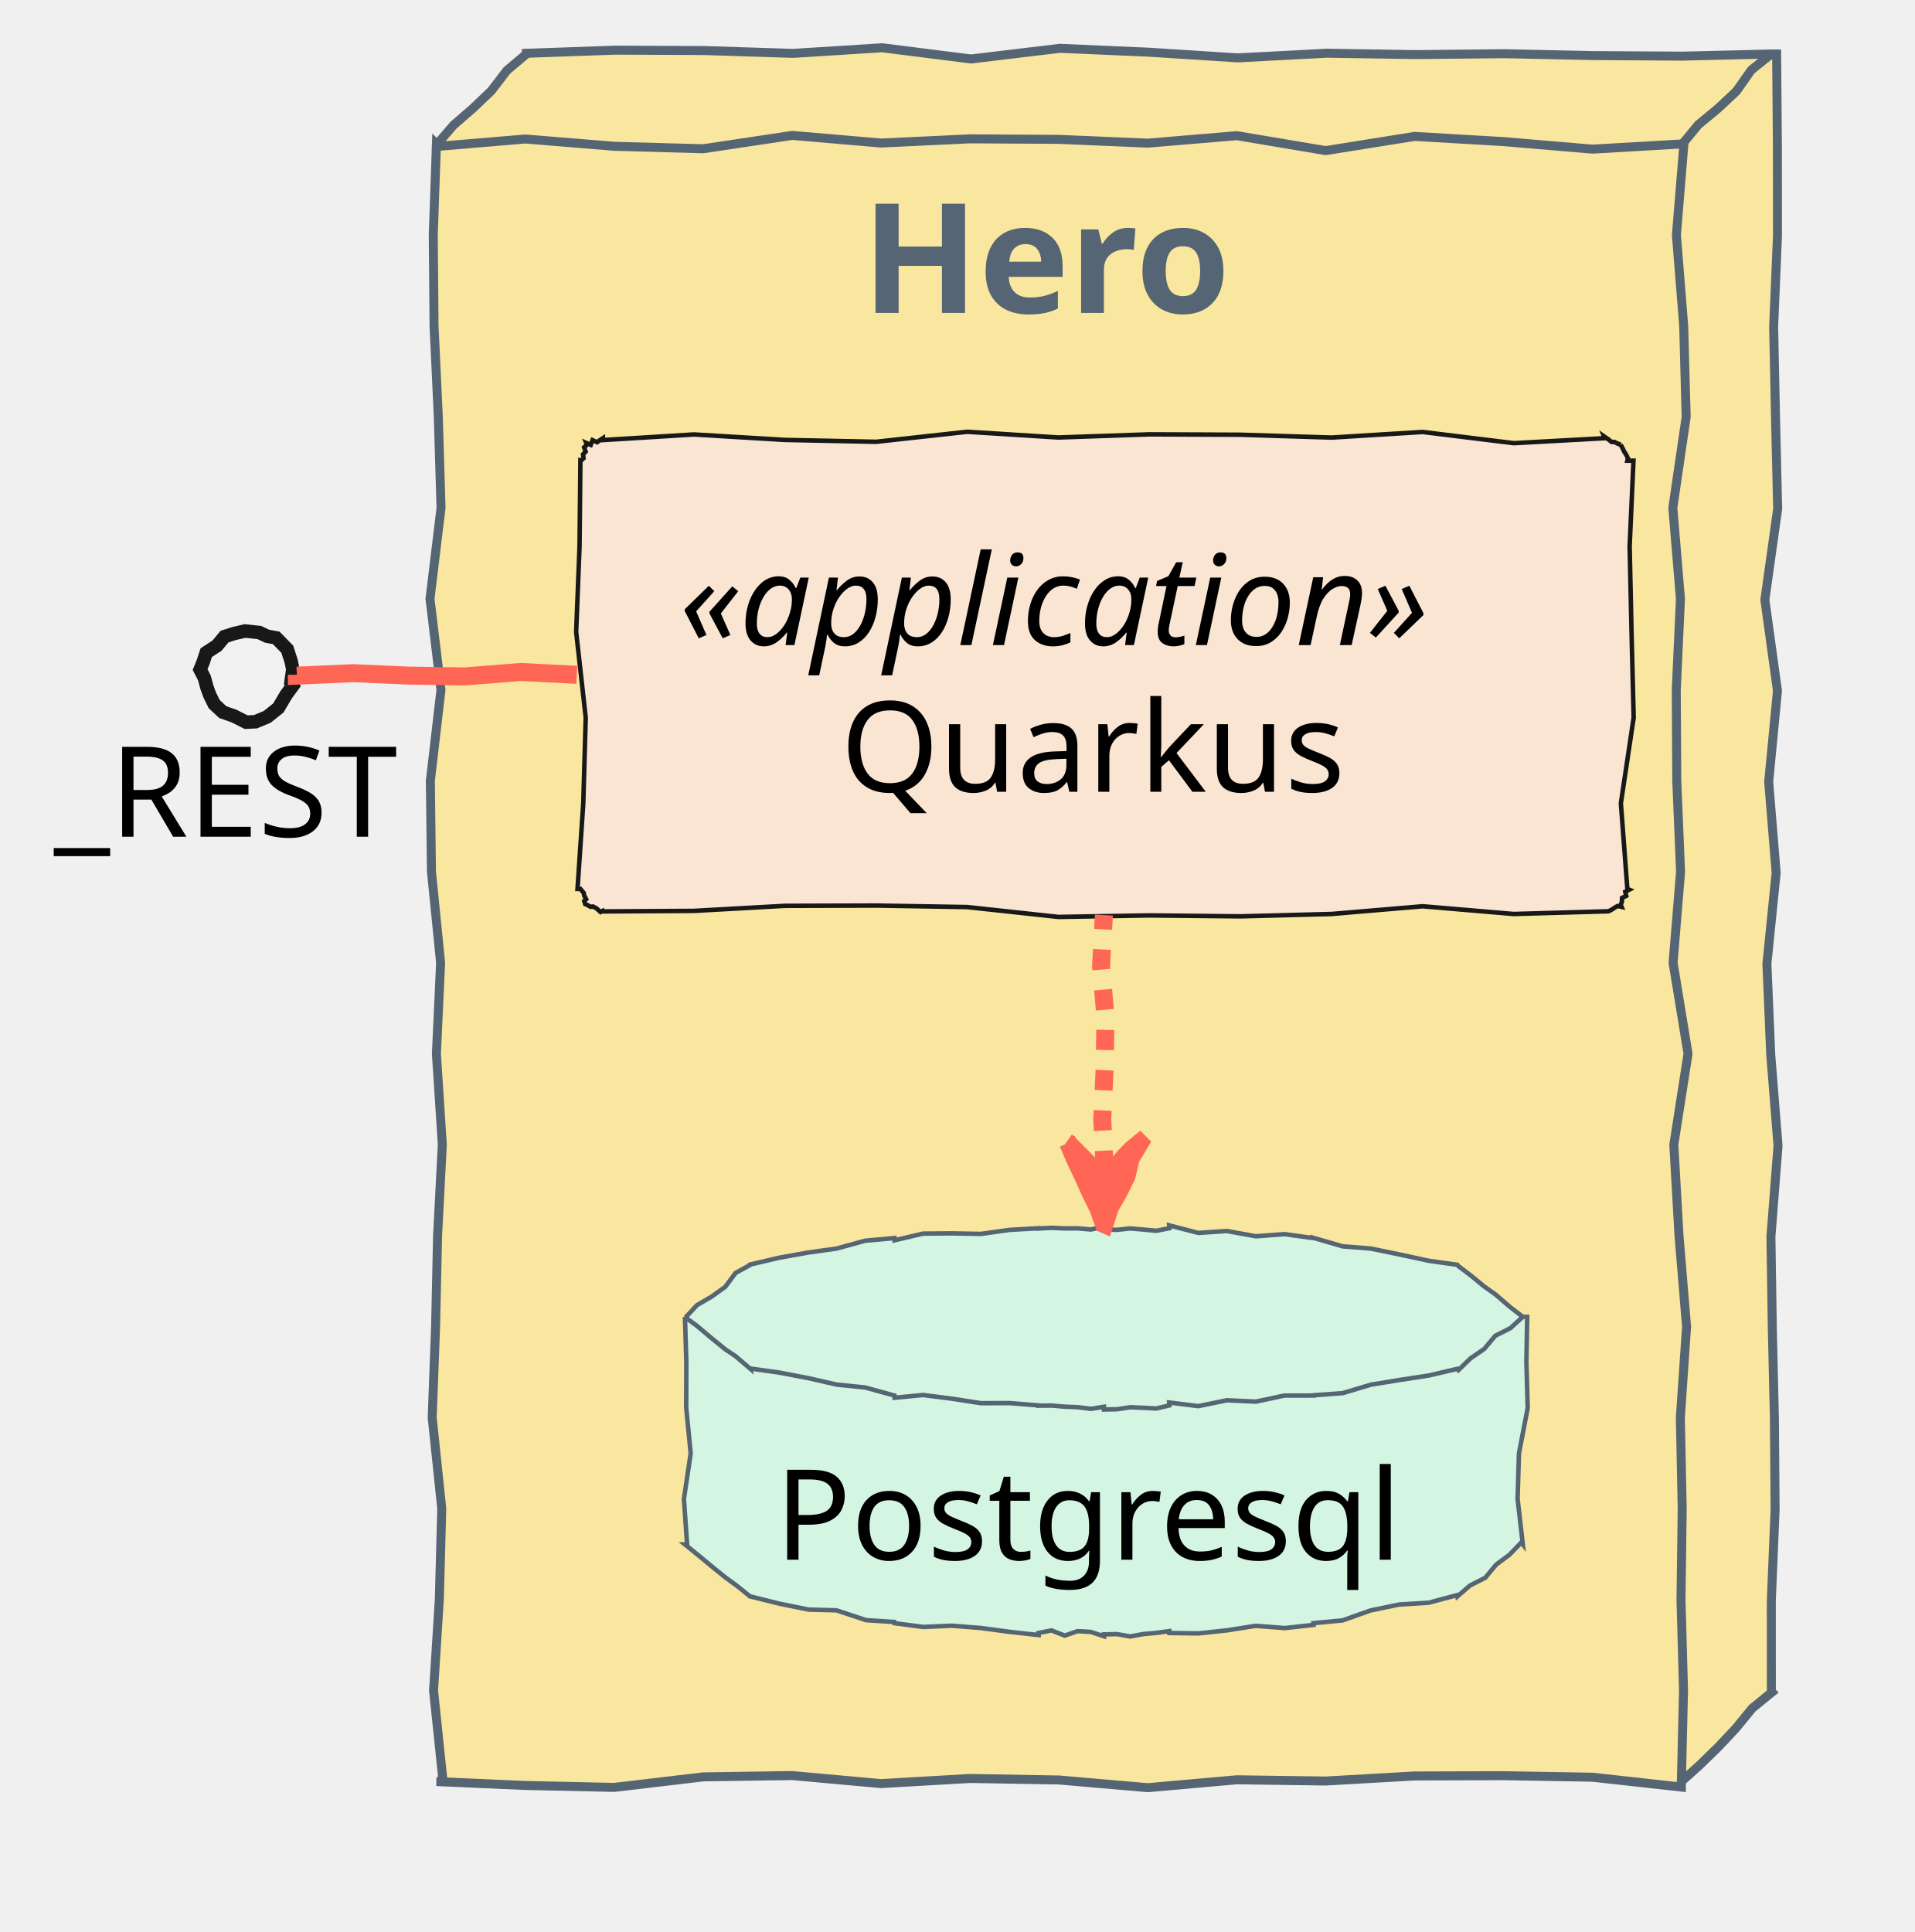
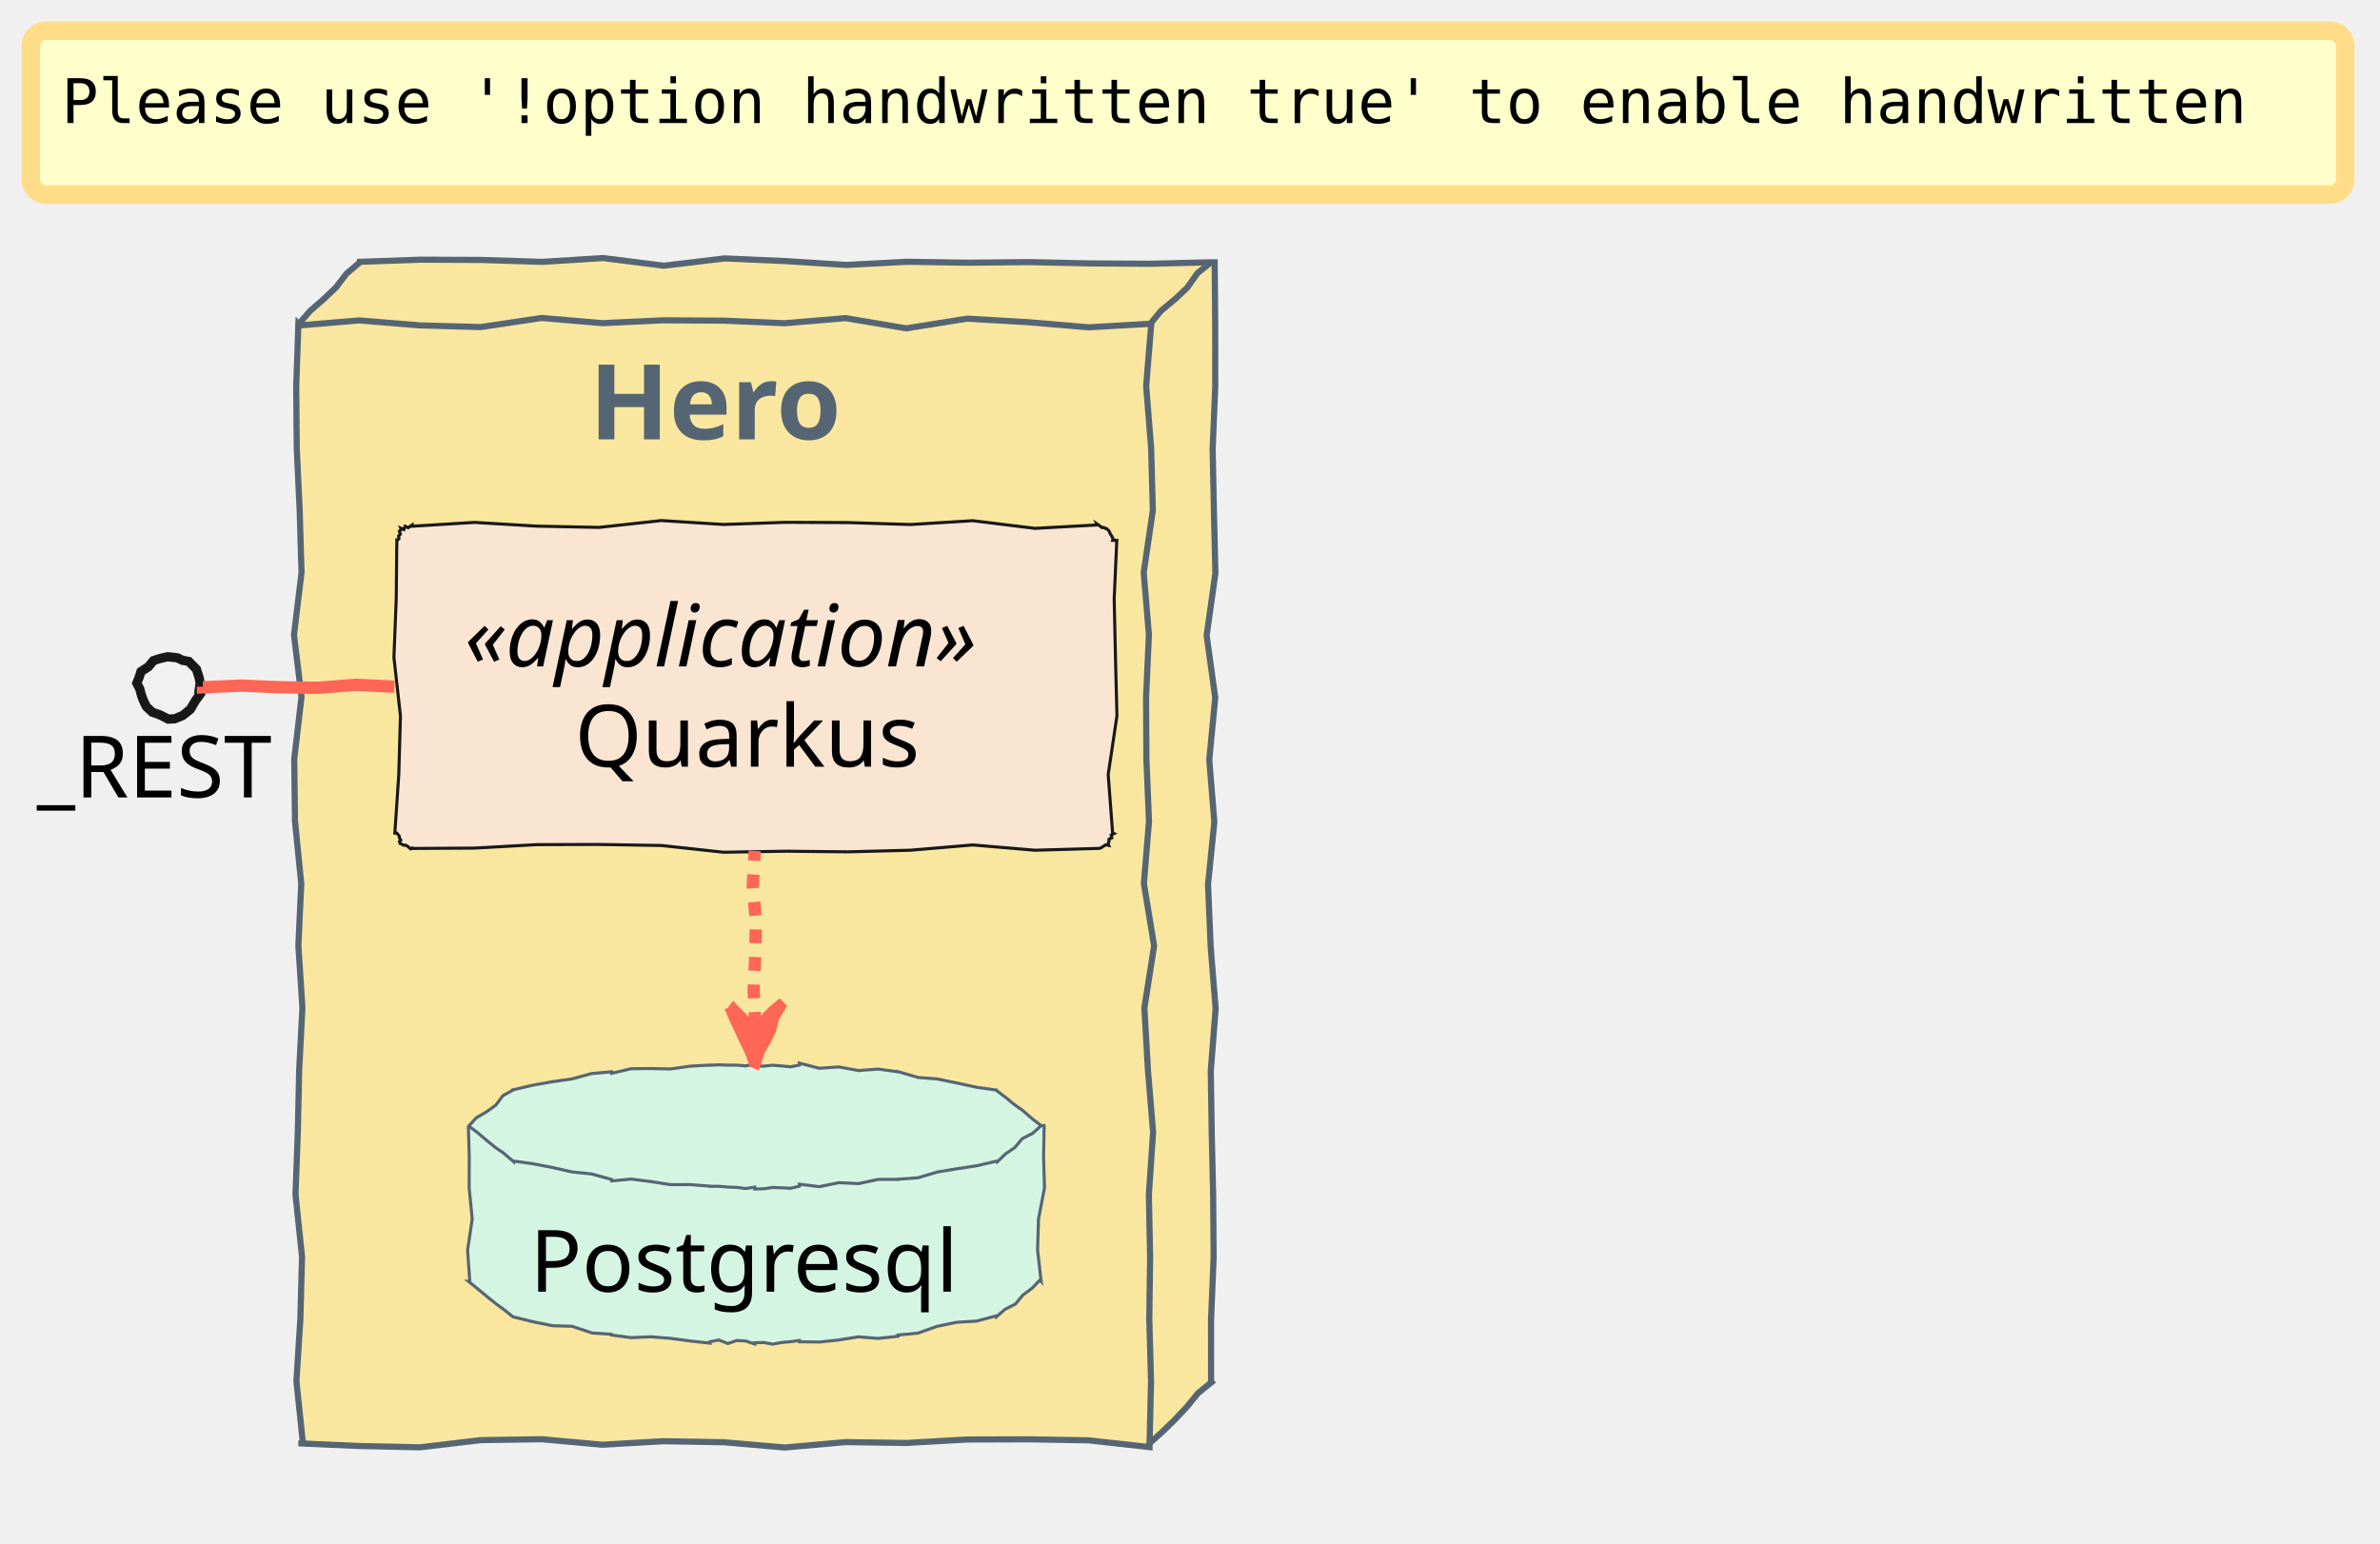
- <svg xmlns="http://www.w3.org/2000/svg" contentStyleType="text/css" data-diagram-type="CLASS" height="671.875px" preserveAspectRatio="none" style="width:665px;height:671px;background:#FFFFFF;" version="1.1" viewBox="0 0 665 671" width="665.625px" zoomAndPan="magnify">
+ <svg xmlns="http://www.w3.org/2000/svg" contentStyleType="text/css" data-diagram-type="CLASS" height="784.375px" preserveAspectRatio="none" style="width:1209px;height:784px;background:#FFFFFF;" version="1.1" viewBox="0 0 1209 784" width="1209.375px" zoomAndPan="magnify">
  <defs />
  <g>
+     <rect fill="#FFFFCC" height="83.252" rx="7.812" ry="7.812" style="stroke:#FFDD88;stroke-width:9.375;" width="1175.72" x="15.625" y="15.625" />
+     <text fill="#000000" font-family="monospace" font-size="31.25" lengthAdjust="spacing" textLength="1110.031" x="31.25" y="62.5">Please use '!option handwritten true' to enable handwritten</text>
    <g id="cluster_hero">
-       <polygon fill="#F9E79F" points="151.581,50,151.736,50.155,157.526,43.445,164.223,37.642,170.625,31.544,176.055,24.474,182.831,18.75,182.831,18.507,213.715,17.417,244.599,17.552,275.483,18.537,306.366,16.59,337.25,20.48,368.134,16.78,399.018,18.132,429.902,20.1,460.786,18.482,491.67,18.963,522.554,18.65,553.438,19.308,584.322,19.497,615.206,18.75,617.036,18.75,617.303,50.347,617.328,81.944,616.001,113.542,616.654,145.139,617.4,176.736,612.952,208.333,617.326,239.931,614.279,271.528,616.874,303.125,613.659,334.722,614.992,366.319,617.523,397.917,615.053,429.514,615.535,461.111,616.264,492.708,616.506,524.306,615.194,555.903,615.206,587.5,615.417,587.712,608.534,593.328,602.915,600.21,596.86,606.654,590.533,612.827,583.956,618.75,583.956,620.666,553.072,617.24,522.188,616.712,491.304,616.808,460.42,618.566,429.536,618.136,398.652,620.879,367.768,618.204,336.884,617.678,306,619.463,275.116,616.666,244.233,617.128,213.349,620.778,182.465,620.111,151.581,618.75,153.876,618.75,150.575,587.153,152.578,555.556,153.426,523.958,150.105,492.361,151.281,460.764,151.975,429.167,153.618,397.569,151.568,365.972,153.026,334.375,149.85,302.778,149.464,271.181,153.155,239.583,149.34,207.986,153.171,176.389,152.226,144.792,150.744,113.194,150.475,81.597,151.581,50" style="stroke:#566573;stroke-width:3.125;" />
-       <path d="M583.956,50 L584.162,50.206 L589.799,43.343 L596.646,37.69 L603.098,31.642 L608.255,24.299 L615.206,18.75 " fill="#F9E79F" style="stroke:#566573;stroke-width:3.125;" />
-       <path d="M151.581,50 L151.581,50.876 L182.465,48.274 L213.349,50.805 L244.233,51.665 L275.116,47.028 L306,49.676 L336.884,48.223 L367.768,48.402 L398.652,49.716 L429.536,47.119 L460.42,52.307 L491.304,47.374 L522.188,49.176 L553.072,51.8 L583.956,50 " fill="#F9E79F" style="stroke:#566573;stroke-width:3.125;" />
-       <path d="M583.956,50 L584.832,50 L582.23,81.597 L584.761,113.194 L585.621,144.792 L580.983,176.389 L583.632,207.986 L582.179,239.583 L582.358,271.181 L583.672,302.778 L581.075,334.375 L586.263,365.972 L581.33,397.569 L583.132,429.167 L585.756,460.764 L583.598,492.361 L584.24,523.958 L583.823,555.556 L584.7,587.153 L583.956,618.75 " fill="#F9E79F" style="stroke:#566573;stroke-width:3.125;" />
-       <text fill="#566573" font-family="Calibri" font-size="53.125" font-weight="bold" lengthAdjust="spacing" textLength="143.189" x="299.299" y="108.687">Hero</text>
+       <polygon fill="#F9E79F" points="151.581,164.502,151.736,164.657,157.526,157.947,164.223,152.144,170.625,146.046,176.055,138.976,182.831,133.252,182.831,133.009,213.715,131.919,244.599,132.054,275.483,133.039,306.366,131.091,337.25,134.982,368.134,131.282,399.018,132.634,429.902,134.602,460.786,132.984,491.67,133.465,522.554,133.152,553.438,133.81,584.322,133.999,615.206,133.252,617.036,133.252,617.303,164.849,617.328,196.446,616.001,228.044,616.654,259.641,617.4,291.238,612.952,322.835,617.326,354.433,614.279,386.03,616.874,417.627,613.659,449.224,614.992,480.821,617.523,512.419,615.053,544.016,615.535,575.613,616.264,607.21,616.506,638.808,615.194,670.405,615.206,702.002,615.417,702.213,608.534,707.83,602.915,714.711,596.86,721.156,590.533,727.329,583.956,733.252,583.956,735.168,553.072,731.742,522.188,731.214,491.304,731.31,460.42,733.068,429.536,732.638,398.652,735.381,367.768,732.706,336.884,732.18,306,733.965,275.116,731.168,244.233,731.63,213.349,735.28,182.465,734.613,151.581,733.252,153.876,733.252,150.575,701.655,152.578,670.058,153.426,638.46,150.105,606.863,151.281,575.266,151.975,543.669,153.618,512.071,151.568,480.474,153.026,448.877,149.85,417.28,149.464,385.683,153.155,354.085,149.34,322.488,153.171,290.891,152.226,259.294,150.744,227.696,150.475,196.099,151.581,164.502" style="stroke:#566573;stroke-width:3.125;" />
+       <path d="M583.956,164.502 L584.162,164.708 L589.799,157.845 L596.646,152.192 L603.098,146.144 L608.255,138.801 L615.206,133.252 " fill="#F9E79F" style="stroke:#566573;stroke-width:3.125;" />
+       <path d="M151.581,164.502 L151.581,165.378 L182.465,162.776 L213.349,165.307 L244.233,166.167 L275.116,161.53 L306,164.178 L336.884,162.725 L367.768,162.904 L398.652,164.218 L429.536,161.621 L460.42,166.809 L491.304,161.876 L522.188,163.678 L553.072,166.302 L583.956,164.502 " fill="#F9E79F" style="stroke:#566573;stroke-width:3.125;" />
+       <path d="M583.956,164.502 L584.832,164.502 L582.23,196.099 L584.761,227.696 L585.621,259.294 L580.983,290.891 L583.632,322.488 L582.179,354.085 L582.358,385.683 L583.672,417.28 L581.075,448.877 L586.263,480.474 L581.33,512.071 L583.132,543.669 L585.756,575.266 L583.598,606.863 L584.24,638.46 L583.823,670.058 L584.7,701.655 L583.956,733.252 " fill="#F9E79F" style="stroke:#566573;stroke-width:3.125;" />
+       <text fill="#566573" font-family="Calibri" font-size="53.125" font-weight="bold" lengthAdjust="spacing" textLength="143.189" x="299.299" y="223.189">Hero</text>
    </g>
    <g id="elem_heroQuarkus">
-       <polygon fill="#FAE5D3" points="209.393,152.188,209.393,152.844,241.029,150.893,272.664,152.792,304.299,153.436,335.935,149.958,367.57,151.945,399.205,150.855,430.841,150.989,462.476,151.975,494.111,150.027,525.747,153.918,557.382,152.188,557.131,151.581,558.408,152.455,559.764,153.518,560.663,153.478,561.829,154.084,562.907,154.476,562.876,154.463,563.536,155.652,564.052,156.781,564.843,158.024,565.383,159.163,565.195,160,567.317,160,565.99,189.746,566.643,219.492,567.389,249.238,562.941,278.984,565.195,308.731,565.848,309.001,564.452,309.717,564.793,311.153,563.345,311.848,563.298,313.123,562.907,314.255,563.202,314.968,561.782,314.666,560.739,315.271,559.727,315.954,558.653,316.486,557.382,316.543,557.382,316.531,525.747,317.44,494.111,314.754,462.476,317.432,430.841,318.256,399.205,317.932,367.57,318.459,335.935,315.033,304.299,314.505,272.664,314.601,241.029,316.359,209.393,316.543,209.315,316.354,208.56,316.741,207.114,315.46,205.942,314.84,205.065,314.932,203.869,314.255,203.227,313.989,202.912,312.943,203.578,312.304,202.915,311.114,202.745,310.128,201.581,308.731,200.575,308.731,202.578,278.984,203.426,249.238,200.105,219.492,201.281,189.746,201.581,160,201.702,160.05,202.666,159.155,202.492,157.789,203.399,156.87,202.878,155.36,203.869,154.476,203.599,153.824,205.175,154.503,205.793,152.87,207.387,153.593,208.371,152.844,209.393,152.188" style="stroke:#181818;stroke-width:1.562;" />
-       <text fill="#000000" font-family="sans-serif" font-size="43.75" font-style="italic" lengthAdjust="spacing" textLength="294.864" x="235.956" y="224.047">«application»</text>
-       <text fill="#000000" font-family="sans-serif" font-size="43.75" lengthAdjust="spacing" textLength="182.819" x="291.978" y="274.975">Quarkus</text>
+       <polygon fill="#FAE5D3" points="209.393,266.69,209.393,267.346,241.029,265.395,272.664,267.293,304.299,267.938,335.935,264.46,367.57,266.447,399.205,265.357,430.841,265.491,462.476,266.476,494.111,264.529,525.747,268.42,557.382,266.69,557.131,266.083,558.408,266.957,559.764,268.02,560.663,267.98,561.829,268.586,562.907,268.978,562.876,268.965,563.536,270.154,564.052,271.283,564.843,272.526,565.383,273.665,565.195,274.502,567.317,274.502,565.99,304.248,566.643,333.994,567.389,363.74,562.941,393.486,565.195,423.232,565.848,423.503,564.452,424.219,564.793,425.655,563.345,426.35,563.298,427.625,562.907,428.757,563.202,429.47,561.782,429.167,560.739,429.773,559.727,430.455,558.653,430.988,557.382,431.045,557.382,431.033,525.747,431.942,494.111,429.256,462.476,431.934,430.841,432.758,399.205,432.434,367.57,432.961,335.935,429.535,304.299,429.007,272.664,429.103,241.029,430.861,209.393,431.045,209.315,430.856,208.56,431.243,207.114,429.962,205.942,429.342,205.065,429.434,203.869,428.757,203.227,428.491,202.912,427.445,203.578,426.806,202.915,425.616,202.745,424.63,201.581,423.232,200.575,423.232,202.578,393.486,203.426,363.74,200.105,333.994,201.281,304.248,201.581,274.502,201.702,274.552,202.666,273.657,202.492,272.291,203.399,271.372,202.878,269.862,203.869,268.978,203.599,268.326,205.175,269.005,205.793,267.372,207.387,268.095,208.371,267.346,209.393,266.69" style="stroke:#181818;stroke-width:1.562;" />
+       <text fill="#000000" font-family="sans-serif" font-size="43.75" font-style="italic" lengthAdjust="spacing" textLength="294.864" x="235.956" y="338.549">«application»</text>
+       <text fill="#000000" font-family="sans-serif" font-size="43.75" lengthAdjust="spacing" textLength="182.819" x="291.978" y="389.477">Quarkus</text>
    </g>
    <g id="elem_heroPostgresql">
-       <path d="M237.893,457.344 L237.893,457.344 L238.075,457.572 L242.082,453.28 L247.154,450.327 L251.879,446.938 L255.464,442.115 L260.627,439.277 L260.607,439.171 L270.522,436.839 L280.536,435.043 L290.618,433.618 L300.463,430.911 L310.641,430 L310.693,430.767 L320.584,428.443 L330.628,428.359 L340.69,428.548 L350.644,427.147 L360.655,426.582 L360.657,426.677 L365.201,426.44 L369.754,426.635 L374.303,426.621 L378.86,427.005 L383.389,426.094 L383.389,426.094 L383.409,427.026 L387.956,427.135 L392.49,426.643 L397.043,427.03 L401.597,427.459 L406.123,426.582 L406.054,425.583 L416.19,428.206 L426.1,427.538 L436.182,429.373 L446.087,428.63 L456.137,430 L456.119,429.906 L466.327,432.868 L476.13,433.644 L486.172,435.71 L496.234,437.884 L506.151,439.277 L506.51,439.73 L510.694,442.886 L515.492,446.816 L519.296,449.495 L524.583,454.04 L528.885,457.344 L530.407,457.344 L530.119,473.154 L530.587,488.965 L527.543,504.775 L527.073,520.586 L528.885,536.396 L528.885,536.396 L528.348,535.721 L524.287,539.946 L519.621,543.409 L515.833,547.977 L510.547,550.66 L506.151,554.463 L506.064,553.994 L496.206,556.63 L485.976,557.263 L476.011,559.32 L466.304,562.771 L456.137,563.74 L456.178,564.344 L446.203,565.442 L436.101,564.662 L426.159,566.233 L416.181,567.293 L406.123,567.158 L406.108,566.502 L401.573,567.123 L397.033,567.529 L392.502,568.356 L387.935,567.543 L383.389,567.646 L383.389,567.646 L383.403,568.289 L378.826,566.78 L374.275,566.511 L369.764,568.053 L365.181,566.26 L360.655,567.158 L360.703,567.864 L350.672,566.761 L340.624,565.42 L330.613,564.617 L320.687,565.059 L310.641,563.74 L310.565,563.332 L300.788,562.693 L290.495,559.274 L280.789,559.017 L270.752,556.98 L260.627,554.463 L260.839,554.729 L256.121,550.901 L252.161,548.026 L247.517,544.29 L242.586,540.194 L237.893,536.396 L238.638,536.396 L237.531,520.586 L239.883,504.775 L238.323,488.965 L238.373,473.154 L237.893,457.344 " fill="#D5F5E3" style="stroke:#566573;stroke-width:1.562;" />
-       <path d="M237.893,457.344 L237.893,457.344 L238.075,457.572 L242.082,460.507 L247.154,464.781 L251.879,468.618 L255.464,471.021 L260.627,475.41 L260.607,475.304 L270.522,476.683 L280.536,478.597 L290.618,480.884 L300.463,481.888 L310.641,484.688 L310.693,485.455 L320.584,484.498 L330.628,485.781 L340.69,487.337 L350.644,487.303 L360.655,488.106 L360.657,488.2 L365.201,488.159 L369.754,488.549 L374.303,488.731 L378.86,489.309 L383.389,488.594 L383.389,488.594 L383.409,489.526 L387.956,489.439 L392.49,488.752 L397.043,488.945 L401.597,489.178 L406.123,488.106 L406.054,487.106 L416.19,488.362 L426.1,486.327 L436.182,486.794 L446.087,484.685 L456.137,484.688 L456.119,484.594 L466.327,483.845 L476.13,480.91 L486.172,479.265 L496.234,477.728 L506.151,475.41 L506.51,475.863 L510.694,471.793 L515.492,468.496 L519.296,463.948 L524.583,461.266 L528.885,457.344 " fill="#FFFFFF" fill-opacity="0" style="stroke:#566573;stroke-width:1.562;" />
-       <text fill="#000000" font-family="sans-serif" font-size="43.75" lengthAdjust="spacing" textLength="228.491" x="269.143" y="541.703">Postgresql</text>
+       <path d="M237.893,571.846 L237.893,571.846 L238.075,572.074 L242.082,567.782 L247.154,564.829 L251.879,561.44 L255.464,556.617 L260.627,553.779 L260.607,553.673 L270.522,551.341 L280.536,549.545 L290.618,548.12 L300.463,545.413 L310.641,544.502 L310.693,545.269 L320.584,542.945 L330.628,542.861 L340.69,543.05 L350.644,541.649 L360.655,541.084 L360.657,541.179 L365.201,540.942 L369.754,541.137 L374.303,541.123 L378.86,541.507 L383.389,540.596 L383.389,540.596 L383.409,541.528 L387.956,541.637 L392.49,541.145 L397.043,541.532 L401.597,541.961 L406.123,541.084 L406.054,540.085 L416.19,542.708 L426.1,542.04 L436.182,543.874 L446.087,543.132 L456.137,544.502 L456.119,544.408 L466.327,547.37 L476.13,548.146 L486.172,550.212 L496.234,552.386 L506.151,553.779 L506.51,554.232 L510.694,557.388 L515.492,561.318 L519.296,563.997 L524.583,568.542 L528.885,571.846 L530.407,571.846 L530.119,587.656 L530.587,603.467 L527.543,619.277 L527.073,635.088 L528.885,650.898 L528.885,650.898 L528.348,650.223 L524.287,654.448 L519.621,657.911 L515.833,662.479 L510.547,665.162 L506.151,668.965 L506.064,668.496 L496.206,671.132 L485.976,671.765 L476.011,673.822 L466.304,677.273 L456.137,678.242 L456.178,678.846 L446.203,679.943 L436.101,679.163 L426.159,680.735 L416.181,681.795 L406.123,681.66 L406.108,681.004 L401.573,681.625 L397.033,682.03 L392.502,682.858 L387.935,682.045 L383.389,682.148 L383.389,682.148 L383.403,682.791 L378.826,681.282 L374.275,681.013 L369.764,682.555 L365.181,680.762 L360.655,681.66 L360.703,682.365 L350.672,681.263 L340.624,679.922 L330.613,679.119 L320.687,679.562 L310.641,678.242 L310.565,677.833 L300.788,677.195 L290.495,673.776 L280.789,673.519 L270.752,671.482 L260.627,668.965 L260.839,669.231 L256.121,665.403 L252.161,662.528 L247.517,658.792 L242.586,654.696 L237.893,650.898 L238.638,650.898 L237.531,635.088 L239.883,619.277 L238.323,603.467 L238.373,587.656 L237.893,571.846 " fill="#D5F5E3" style="stroke:#566573;stroke-width:1.562;" />
+       <path d="M237.893,571.846 L237.893,571.846 L238.075,572.074 L242.082,575.009 L247.154,579.282 L251.879,583.12 L255.464,585.523 L260.627,589.912 L260.607,589.806 L270.522,591.185 L280.536,593.099 L290.618,595.385 L300.463,596.39 L310.641,599.189 L310.693,599.957 L320.584,599 L330.628,600.283 L340.69,601.839 L350.644,601.805 L360.655,602.607 L360.657,602.702 L365.201,602.661 L369.754,603.051 L374.303,603.232 L378.86,603.811 L383.389,603.096 L383.389,603.096 L383.409,604.028 L387.956,603.941 L392.49,603.254 L397.043,603.447 L401.597,603.68 L406.123,602.607 L406.054,601.608 L416.19,602.864 L426.1,600.829 L436.182,601.296 L446.087,599.187 L456.137,599.189 L456.119,599.096 L466.327,598.347 L476.13,595.412 L486.172,593.767 L496.234,592.23 L506.151,589.912 L506.51,590.365 L510.694,586.295 L515.492,582.998 L519.296,578.45 L524.583,575.768 L528.885,571.846 " fill="#FFFFFF" fill-opacity="0" style="stroke:#566573;stroke-width:1.562;" />
+       <text fill="#000000" font-family="sans-serif" font-size="43.75" lengthAdjust="spacing" textLength="228.491" x="269.143" y="656.205">Postgresql</text>
    </g>
    <g id="elem_heroQuarkuslol7">
-       <polygon fill="#F1F1F1" points="101.667,238.176,99.377,241.305,96.668,245.889,92.793,248.978,88.722,250.667,85.476,250.814,81.303,248.701,77.367,247.321,74.378,244.519,72.811,241.311,71.882,238.756,70.971,235.42,69.493,232.549,70.629,229.746,71.624,226.675,75.358,224.246,77.986,221.095,81.238,220.049,85.104,219.148,90.061,219.683,92.777,220.964,95.934,221.544,99.773,225.477,101.111,229.629,101.692,232.462,101.034,237.131" style="stroke:#181818;stroke-width:4.688;" />
+       <polygon fill="#F1F1F1" points="101.667,352.678,99.377,355.807,96.668,360.391,92.793,363.48,88.722,365.169,85.476,365.316,81.303,363.203,77.367,361.823,74.378,359.021,72.811,355.813,71.882,353.258,70.971,349.922,69.493,347.051,70.629,344.248,71.624,341.177,75.358,338.748,77.986,335.597,81.238,334.551,85.104,333.65,90.061,334.185,92.777,335.466,95.934,336.046,99.773,339.979,101.111,344.131,101.692,346.964,101.034,351.632" style="stroke:#181818;stroke-width:4.688;" />
    </g>
-     <text fill="#000000" font-family="sans-serif" font-size="43.75" lengthAdjust="spacing" textLength="134.412" x="18.75" y="290.61">_REST</text>
+     <text fill="#000000" font-family="sans-serif" font-size="43.75" lengthAdjust="spacing" textLength="134.412" x="18.75" y="405.112">_REST</text>
    <g id="link_heroPostgresql_heroQuarkus">
-       <path d="M383.393,406.344 L383.685,406.344 L382.818,388.637 L383.662,370.931 L383.948,353.225 L382.402,335.519 L383.393,317.812 " fill="#FFFFFF" fill-opacity="0" style="stroke:#FF6655;stroke-width:6.25;stroke-dasharray:7.0,7.0;" />
-       <polygon fill="#FF6655" points="383.393,425.094,383.593,425.183,385.499,419.293,388.577,413.925,391.274,408.388,392.714,402.292,395.893,396.969,395.836,396.911,393.079,399.155,390.611,401.686,388.343,404.418,385.384,406.459,383.393,409.469,383.801,409.877,380.429,406.505,378.248,404.323,376.212,402.287,373.33,399.406,370.893,396.969,370.958,396.998,373.363,402.58,376.063,408.294,378.621,413.945,381.451,419.716,383.393,425.094" style="stroke:#FF6655;stroke-width:6.25;" />
+       <path d="M383.393,520.846 L383.685,520.846 L382.818,503.139 L383.662,485.433 L383.948,467.727 L382.402,450.021 L383.393,432.315 " fill="#FFFFFF" fill-opacity="0" style="stroke:#FF6655;stroke-width:6.25;stroke-dasharray:7.0,7.0;" />
+       <polygon fill="#FF6655" points="383.393,539.596,383.593,539.685,385.499,533.795,388.577,528.428,391.274,522.89,392.714,516.794,395.893,511.471,395.836,511.413,393.079,513.657,390.611,516.188,388.343,518.92,385.384,520.962,383.393,523.971,383.801,524.379,380.429,521.006,378.248,518.825,376.212,516.789,373.33,513.908,370.893,511.471,370.958,511.5,373.363,517.082,376.063,522.796,378.621,528.447,381.451,534.218,383.393,539.596" style="stroke:#FF6655;stroke-width:6.25;" />
    </g>
    <g id="link_heroQuarkuslol7_heroQuarkus">
-       <path d="M103.112,234.375 L103.112,234.667 L122.556,233.8 L142,234.643 L161.443,234.93 L180.887,233.384 L200.331,234.375 " fill="#FFFFFF" fill-opacity="0" style="stroke:#FF6655;stroke-width:6.25;" />
+       <path d="M103.112,348.877 L103.112,349.169 L122.556,348.301 L142,349.145 L161.443,349.432 L180.887,347.886 L200.331,348.877 " fill="#FFFFFF" fill-opacity="0" style="stroke:#FF6655;stroke-width:6.25;" />
    </g>
  </g>
</svg>
